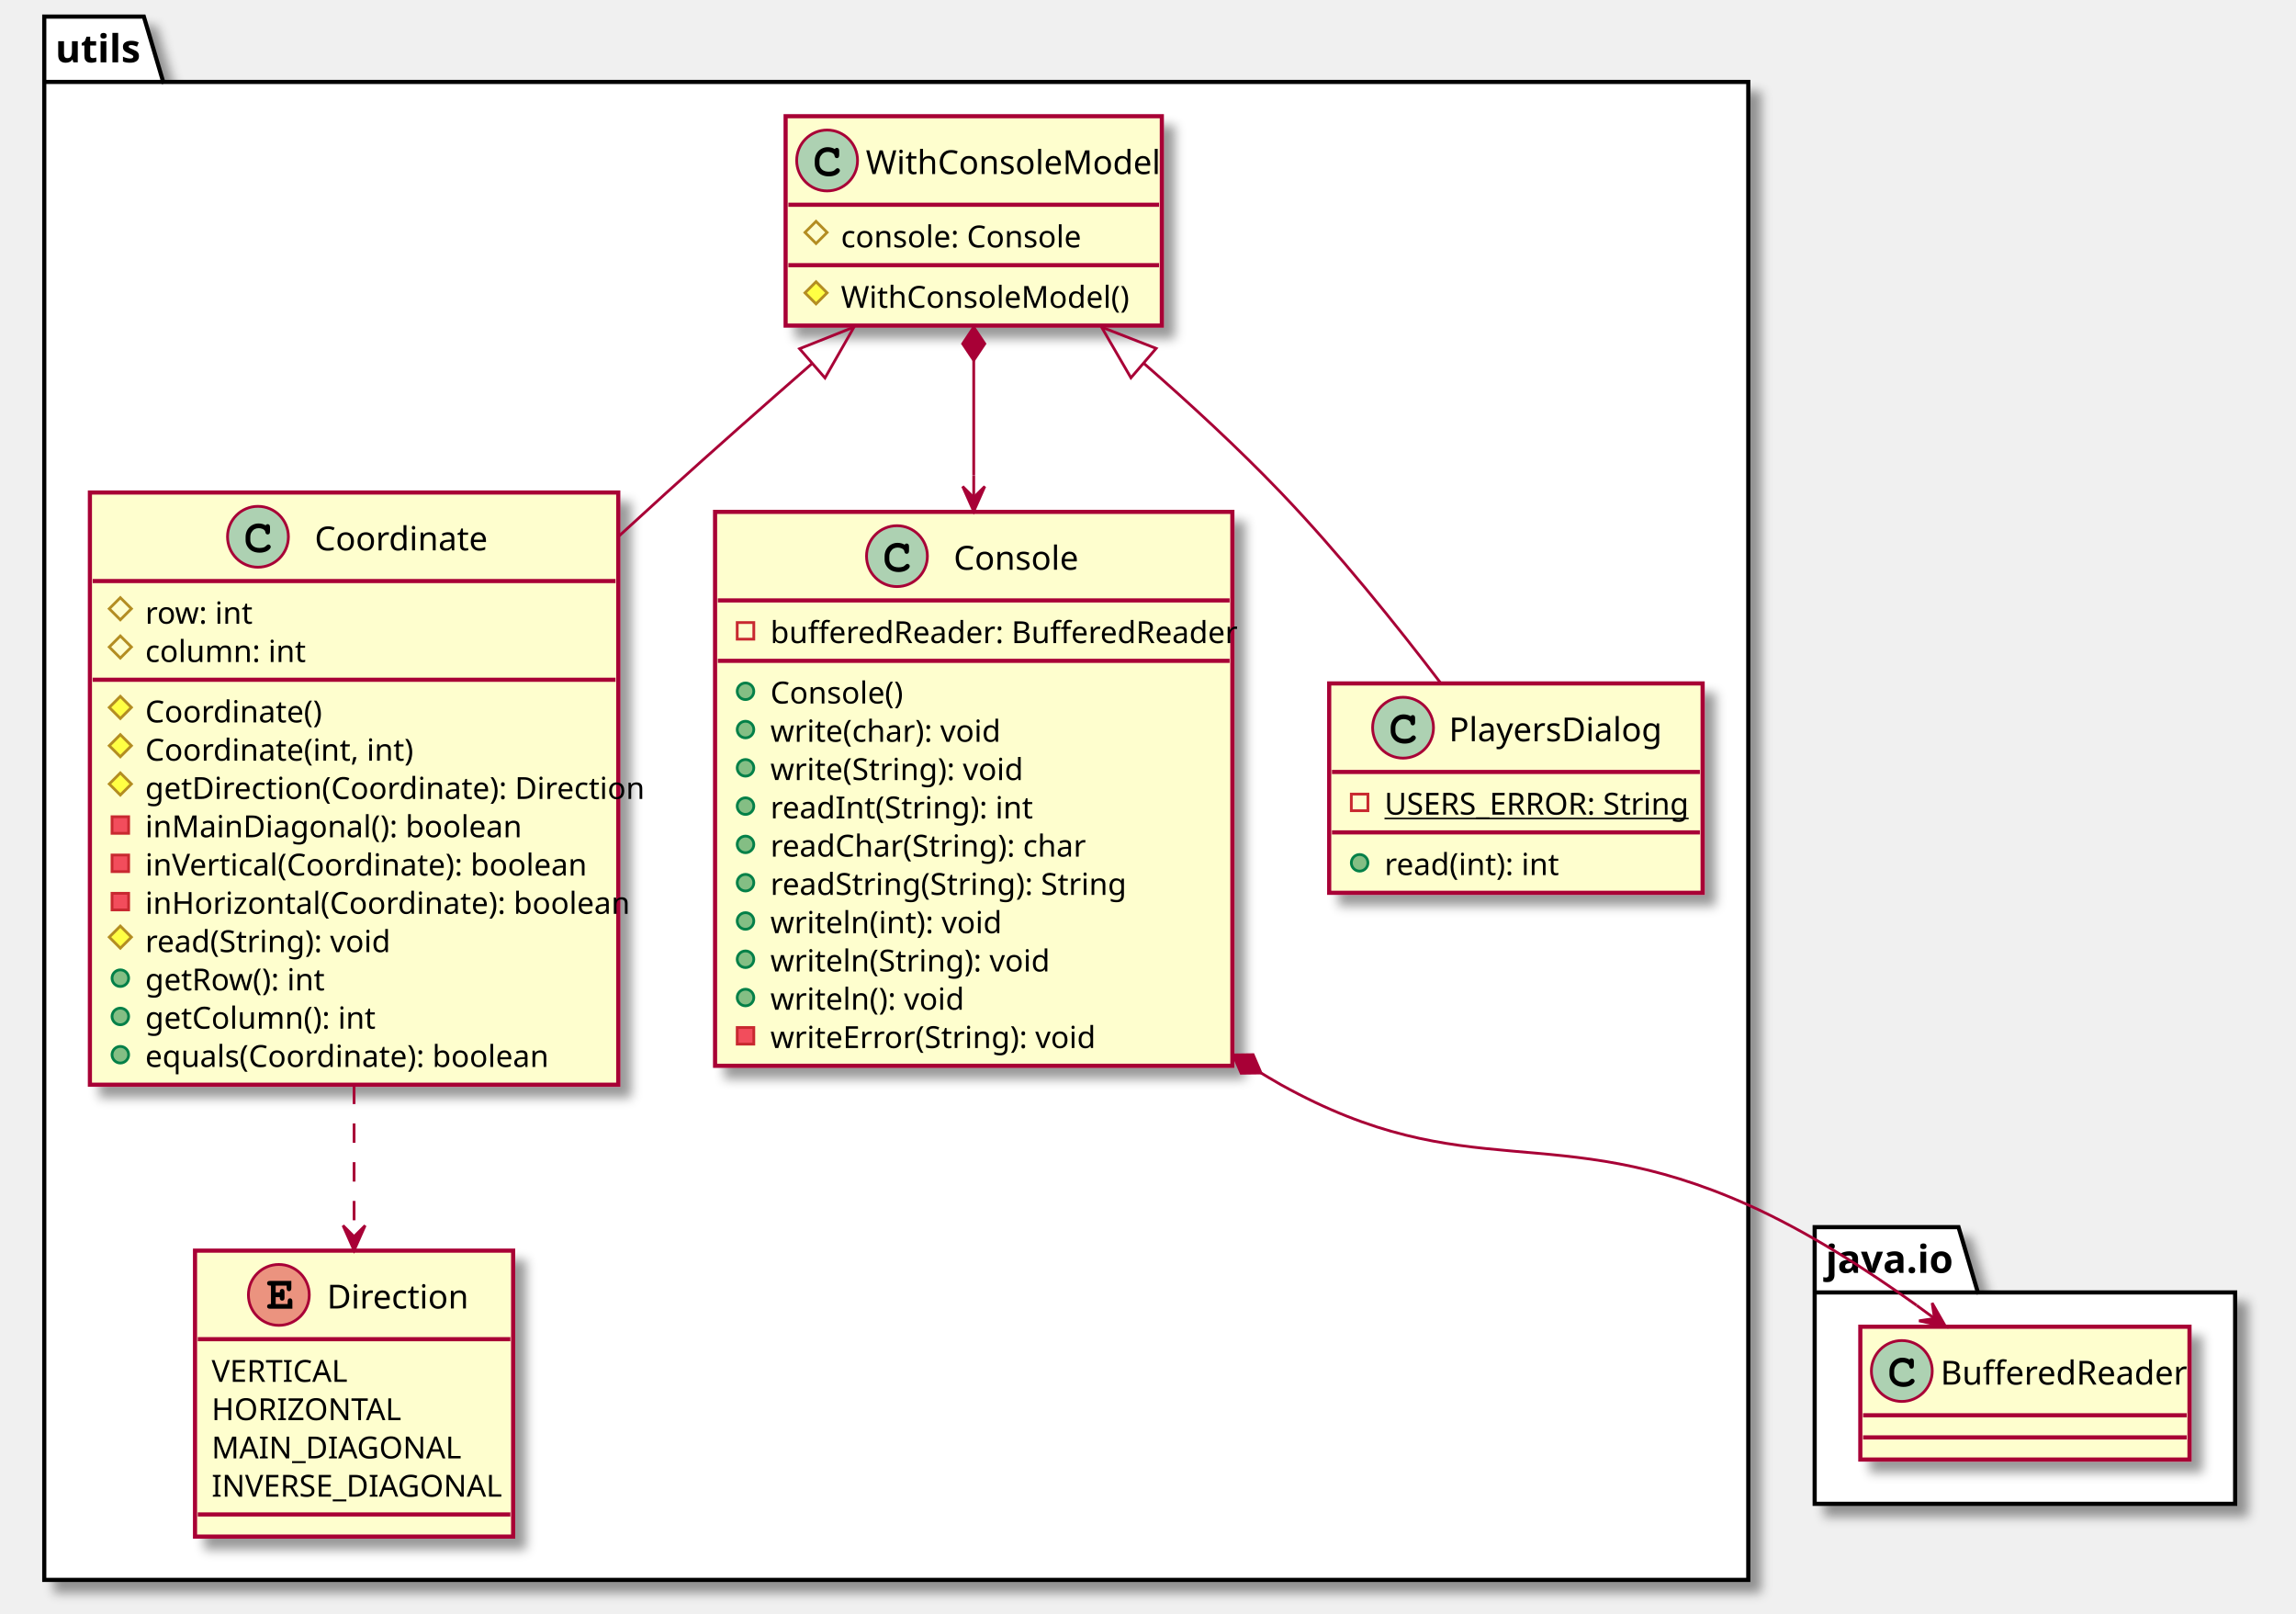
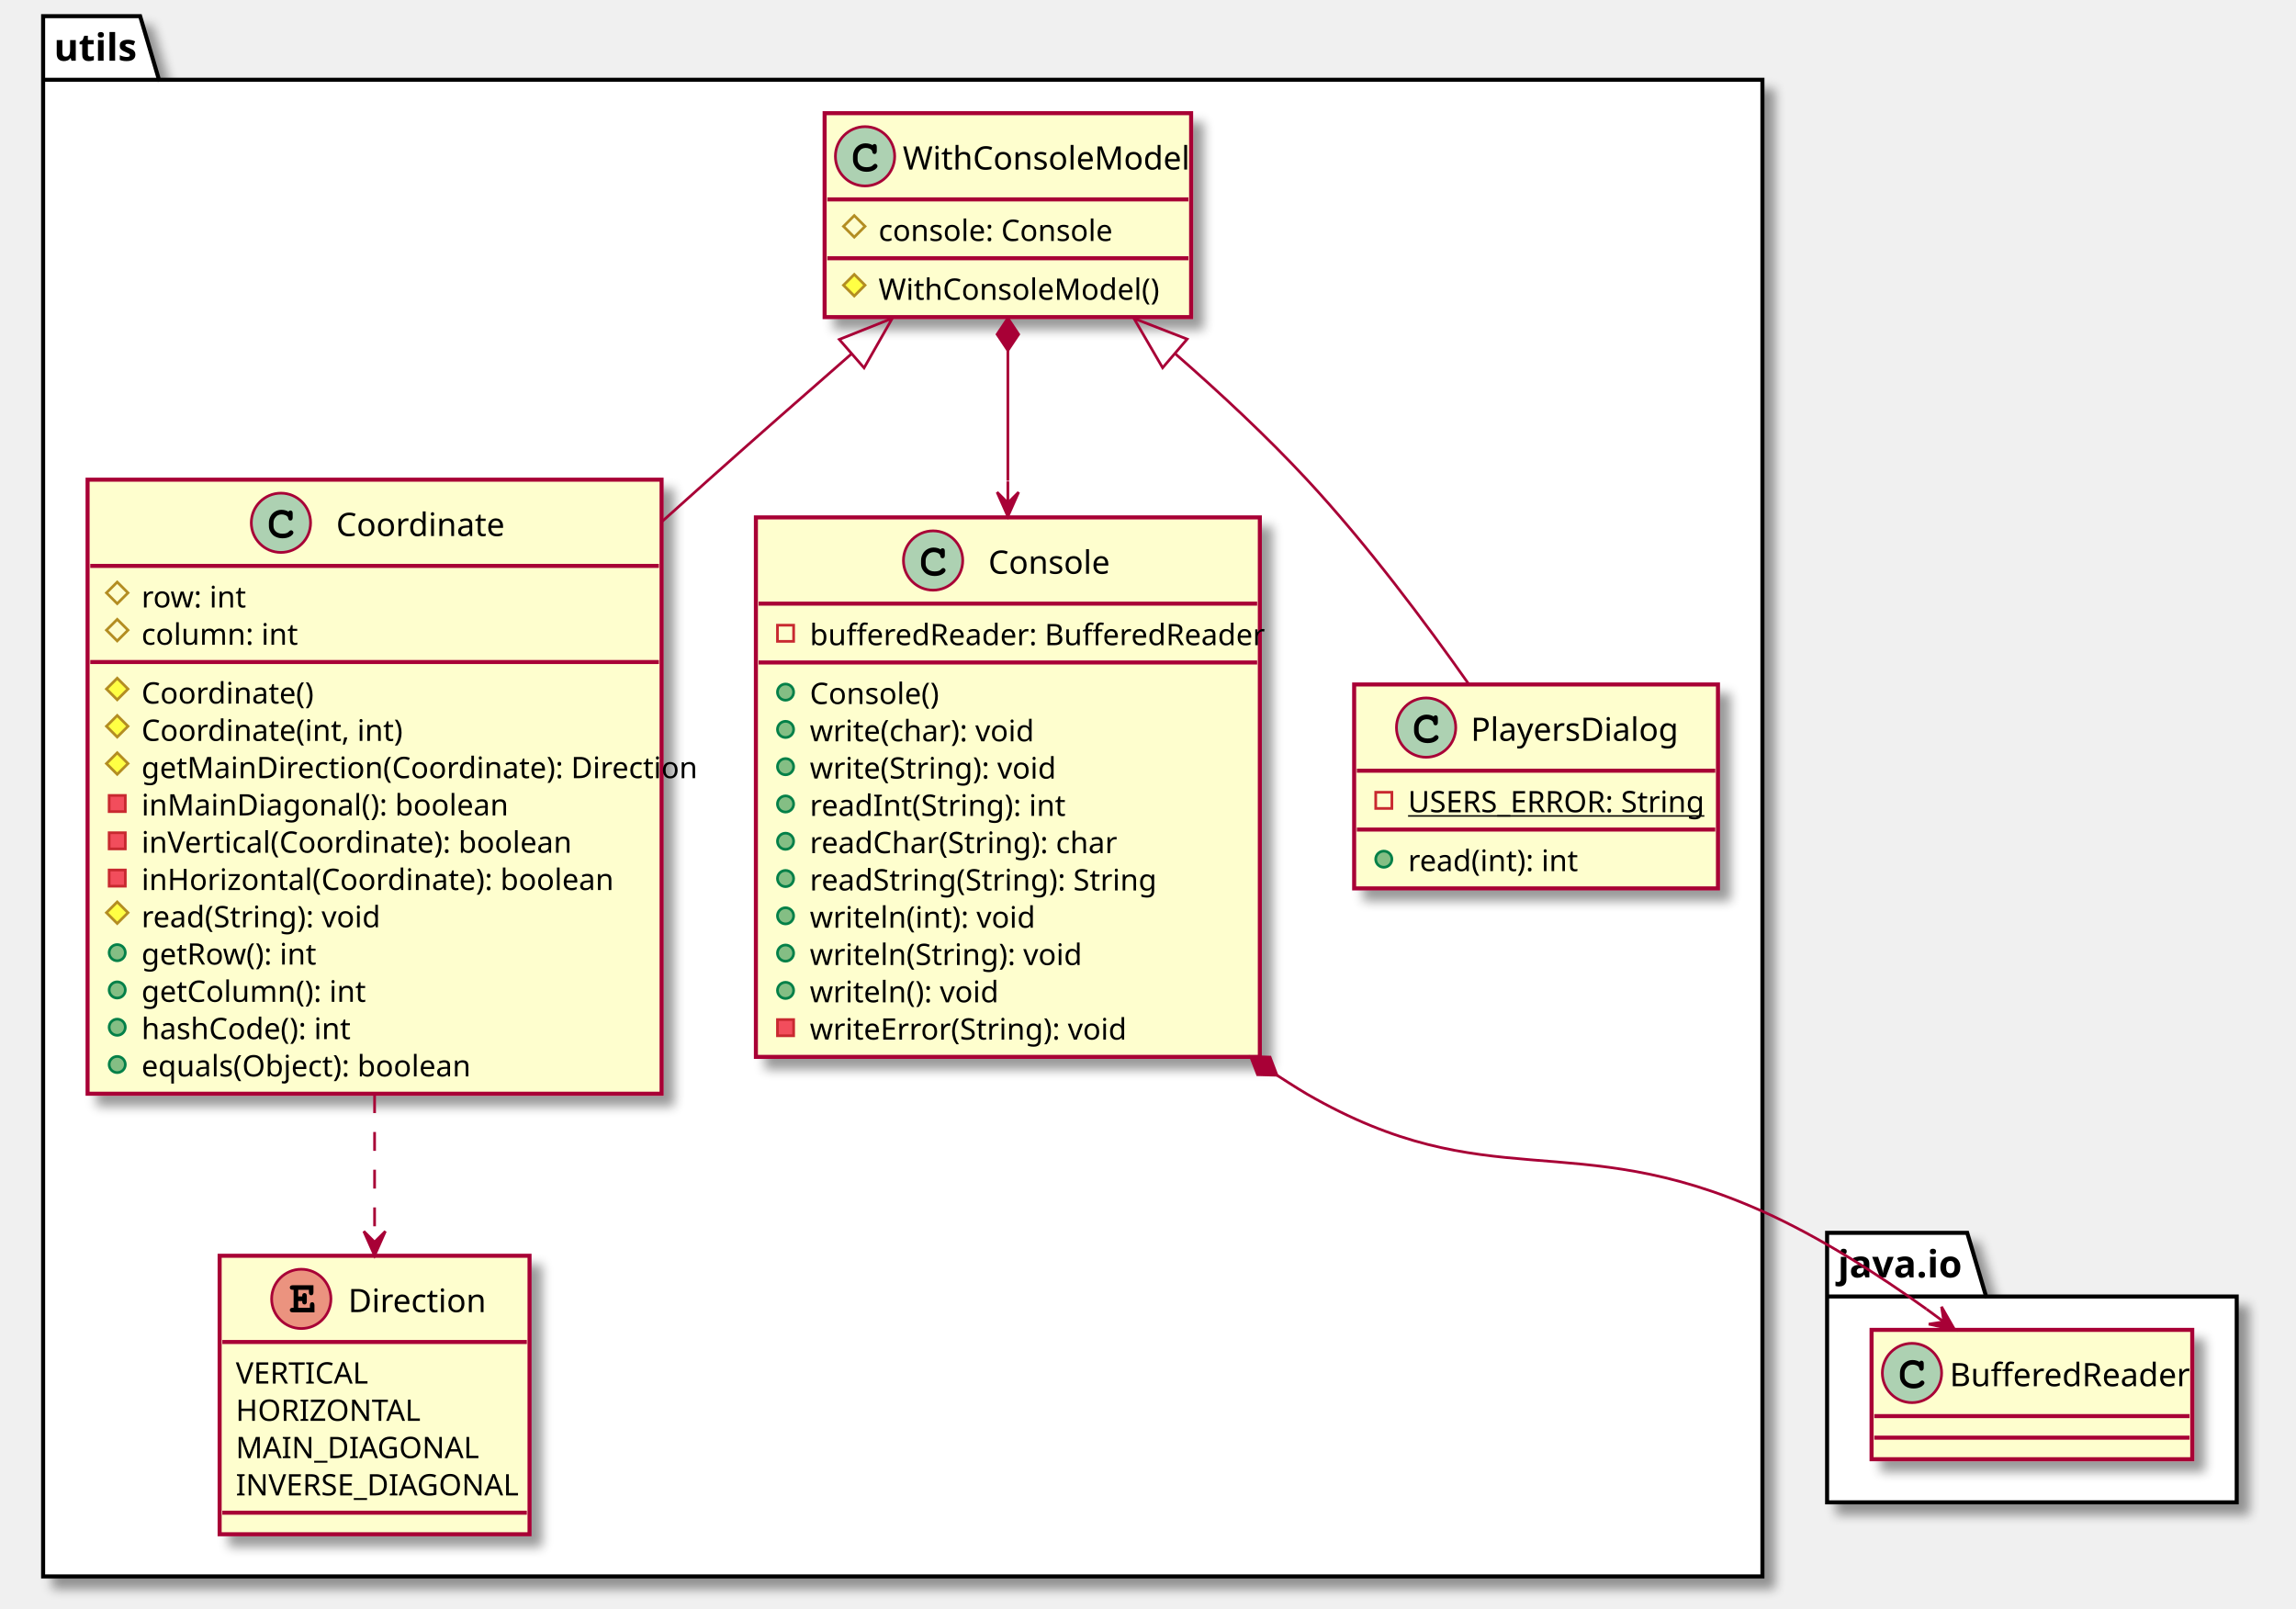
- <svg xmlns="http://www.w3.org/2000/svg" contentScriptType="application/ecmascript" contentStyleType="text/css" height="583px" preserveAspectRatio="none" style="width:830px;height:583px;" version="1.1" viewBox="0 0 830 583" width="830px" zoomAndPan="magnify">
+ <svg xmlns="http://www.w3.org/2000/svg" contentScriptType="application/ecmascript" contentStyleType="text/css" height="597px" preserveAspectRatio="none" style="width:852px;height:597px;" version="1.1" viewBox="0 0 852 597" width="852px" zoomAndPan="magnify">
  <defs>
-     <filter height="300%" id="fdg1p49hh46ib" width="300%" x="-1" y="-1">
+     <filter height="300%" id="fmz8deqyo4ap0" width="300%" x="-1" y="-1">
      <feGaussianBlur result="blurOut" stdDeviation="2.0" />
      <feColorMatrix in="blurOut" result="blurOut2" type="matrix" values="0 0 0 0 0 0 0 0 0 0 0 0 0 0 0 0 0 0 .4 0" />
      <feOffset dx="4.0" dy="4.0" in="blurOut2" result="blurOut3" />
      <feBlend in="SourceGraphic" in2="blurOut3" mode="normal" />
    </filter>
  </defs>
  <g>
-     <polygon fill="#FFFFFF" filter="url(#fdg1p49hh46ib)" points="16,6,52,6,59,29.609,632,29.609,632,571,16,571,16,6" style="stroke: #000000; stroke-width: 1.5;" />
+     <polygon fill="#FFFFFF" filter="url(#fmz8deqyo4ap0)" points="16,6,52,6,59,29.609,654,29.609,654,585,16,585,16,6" style="stroke: #000000; stroke-width: 1.5;" />
    <line style="stroke: #000000; stroke-width: 1.5;" x1="16" x2="59" y1="29.609" y2="29.609" />
    <text fill="#000000" font-family="sans-serif" font-size="14" font-weight="bold" lengthAdjust="spacingAndGlyphs" textLength="30" x="20" y="22.533">utils</text>
-     <polygon fill="#FFFFFF" filter="url(#fdg1p49hh46ib)" points="656,443.5,708,443.5,715,467.109,808,467.109,808,543.5,656,543.5,656,443.5" style="stroke: #000000; stroke-width: 1.5;" />
-     <line style="stroke: #000000; stroke-width: 1.5;" x1="656" x2="715" y1="467.109" y2="467.109" />
-     <text fill="#000000" font-family="sans-serif" font-size="14" font-weight="bold" lengthAdjust="spacingAndGlyphs" textLength="46" x="660" y="460.033">java.io</text>
-     <rect fill="#FEFECE" filter="url(#fdg1p49hh46ib)" height="200.195" id="utils.Console" style="stroke: #A80036; stroke-width: 1.5;" width="187" x="258.5" y="185" />
-     <ellipse cx="324.25" cy="201" fill="#ADD1B2" rx="11" ry="11" style="stroke: #A80036; stroke-width: 1.0;" />
-     <path d="M327.016,196.875 Q327.172,196.656 327.359,196.547 Q327.547,196.438 327.766,196.438 Q328.141,196.438 328.375,196.703 Q328.609,196.953 328.609,197.562 L328.609,199.016 Q328.609,199.625 328.375,199.891 Q328.141,200.156 327.766,200.156 Q327.422,200.156 327.219,199.953 Q327.016,199.766 326.906,199.25 Q326.859,198.891 326.672,198.703 Q326.344,198.328 325.734,198.109 Q325.125,197.891 324.5,197.891 Q323.734,197.891 323.094,198.219 Q322.469,198.547 321.969,199.297 Q321.484,200.047 321.484,201.078 L321.484,202.172 Q321.484,203.406 322.375,204.234 Q323.266,205.047 324.859,205.047 Q325.797,205.047 326.453,204.797 Q326.844,204.641 327.266,204.203 Q327.531,203.938 327.672,203.859 Q327.828,203.781 328.031,203.781 Q328.359,203.781 328.609,204.047 Q328.875,204.297 328.875,204.641 Q328.875,204.984 328.531,205.391 Q328.031,205.969 327.234,206.297 Q326.156,206.75 324.859,206.75 Q323.344,206.75 322.141,206.125 Q321.156,205.625 320.469,204.562 Q319.781,203.484 319.781,202.203 L319.781,201.047 Q319.781,199.719 320.391,198.578 Q321.016,197.422 322.109,196.812 Q323.203,196.188 324.438,196.188 Q325.172,196.188 325.812,196.359 Q326.469,196.516 327.016,196.875 Z " />
-     <text fill="#000000" font-family="sans-serif" font-size="12" lengthAdjust="spacingAndGlyphs" textLength="47" x="344.75" y="205.91">Console</text>
-     <line style="stroke: #A80036; stroke-width: 1.5;" x1="259.5" x2="444.5" y1="217" y2="217" />
-     <rect fill="none" height="6" style="stroke: #C82930; stroke-width: 1.0;" width="6" x="266.5" y="225" />
-     <text fill="#000000" font-family="sans-serif" font-size="11" lengthAdjust="spacingAndGlyphs" textLength="161" x="278.5" y="232.419">bufferedReader: BufferedReader</text>
-     <line style="stroke: #A80036; stroke-width: 1.5;" x1="259.5" x2="444.5" y1="238.836" y2="238.836" />
-     <ellipse cx="269.5" cy="249.836" fill="#84BE84" rx="3" ry="3" style="stroke: #038048; stroke-width: 1.0;" />
-     <text fill="#000000" font-family="sans-serif" font-size="11" lengthAdjust="spacingAndGlyphs" textLength="47" x="278.5" y="254.255">Console()</text>
-     <ellipse cx="269.5" cy="263.672" fill="#84BE84" rx="3" ry="3" style="stroke: #038048; stroke-width: 1.0;" />
-     <text fill="#000000" font-family="sans-serif" font-size="11" lengthAdjust="spacingAndGlyphs" textLength="81" x="278.5" y="268.091">write(char): void</text>
-     <ellipse cx="269.5" cy="277.508" fill="#84BE84" rx="3" ry="3" style="stroke: #038048; stroke-width: 1.0;" />
-     <text fill="#000000" font-family="sans-serif" font-size="11" lengthAdjust="spacingAndGlyphs" textLength="87" x="278.5" y="281.927">write(String): void</text>
-     <ellipse cx="269.5" cy="291.344" fill="#84BE84" rx="3" ry="3" style="stroke: #038048; stroke-width: 1.0;" />
-     <text fill="#000000" font-family="sans-serif" font-size="11" lengthAdjust="spacingAndGlyphs" textLength="86" x="278.5" y="295.763">readInt(String): int</text>
-     <ellipse cx="269.5" cy="305.18" fill="#84BE84" rx="3" ry="3" style="stroke: #038048; stroke-width: 1.0;" />
-     <text fill="#000000" font-family="sans-serif" font-size="11" lengthAdjust="spacingAndGlyphs" textLength="109" x="278.5" y="309.599">readChar(String): char</text>
-     <ellipse cx="269.5" cy="319.016" fill="#84BE84" rx="3" ry="3" style="stroke: #038048; stroke-width: 1.0;" />
-     <text fill="#000000" font-family="sans-serif" font-size="11" lengthAdjust="spacingAndGlyphs" textLength="120" x="278.5" y="323.435">readString(String): String</text>
-     <ellipse cx="269.5" cy="332.852" fill="#84BE84" rx="3" ry="3" style="stroke: #038048; stroke-width: 1.0;" />
-     <text fill="#000000" font-family="sans-serif" font-size="11" lengthAdjust="spacingAndGlyphs" textLength="78" x="278.5" y="337.271">writeln(int): void</text>
-     <ellipse cx="269.5" cy="346.688" fill="#84BE84" rx="3" ry="3" style="stroke: #038048; stroke-width: 1.0;" />
-     <text fill="#000000" font-family="sans-serif" font-size="11" lengthAdjust="spacingAndGlyphs" textLength="95" x="278.5" y="351.106">writeln(String): void</text>
-     <ellipse cx="269.5" cy="360.523" fill="#84BE84" rx="3" ry="3" style="stroke: #038048; stroke-width: 1.0;" />
-     <text fill="#000000" font-family="sans-serif" font-size="11" lengthAdjust="spacingAndGlyphs" textLength="67" x="278.5" y="364.942">writeln(): void</text>
-     <rect fill="#F24D5C" height="6" style="stroke: #C82930; stroke-width: 1.0;" width="6" x="266.5" y="371.359" />
-     <text fill="#000000" font-family="sans-serif" font-size="11" lengthAdjust="spacingAndGlyphs" textLength="111" x="278.5" y="378.778">writeError(String): void</text>
-     <rect fill="#FEFECE" filter="url(#fdg1p49hh46ib)" height="214.031" id="utils.Coordinate" style="stroke: #A80036; stroke-width: 1.5;" width="191" x="32.5" y="178" />
-     <ellipse cx="93.25" cy="194" fill="#ADD1B2" rx="11" ry="11" style="stroke: #A80036; stroke-width: 1.0;" />
-     <path d="M96.016,189.875 Q96.172,189.656 96.359,189.547 Q96.547,189.438 96.766,189.438 Q97.141,189.438 97.375,189.703 Q97.609,189.953 97.609,190.562 L97.609,192.016 Q97.609,192.625 97.375,192.891 Q97.141,193.156 96.766,193.156 Q96.422,193.156 96.219,192.953 Q96.016,192.766 95.906,192.25 Q95.859,191.891 95.672,191.703 Q95.344,191.328 94.734,191.109 Q94.125,190.891 93.5,190.891 Q92.734,190.891 92.094,191.219 Q91.469,191.547 90.969,192.297 Q90.484,193.047 90.484,194.078 L90.484,195.172 Q90.484,196.406 91.375,197.234 Q92.266,198.047 93.859,198.047 Q94.797,198.047 95.453,197.797 Q95.844,197.641 96.266,197.203 Q96.531,196.938 96.672,196.859 Q96.828,196.781 97.031,196.781 Q97.359,196.781 97.609,197.047 Q97.875,197.297 97.875,197.641 Q97.875,197.984 97.531,198.391 Q97.031,198.969 96.234,199.297 Q95.156,199.75 93.859,199.75 Q92.344,199.75 91.141,199.125 Q90.156,198.625 89.469,197.562 Q88.781,196.484 88.781,195.203 L88.781,194.047 Q88.781,192.719 89.391,191.578 Q90.016,190.422 91.109,189.812 Q92.203,189.188 93.438,189.188 Q94.172,189.188 94.812,189.359 Q95.469,189.516 96.016,189.875 Z " />
-     <text fill="#000000" font-family="sans-serif" font-size="12" lengthAdjust="spacingAndGlyphs" textLength="61" x="113.75" y="198.91">Coordinate</text>
-     <line style="stroke: #A80036; stroke-width: 1.5;" x1="33.5" x2="222.5" y1="210" y2="210" />
+     <polygon fill="#FFFFFF" filter="url(#fmz8deqyo4ap0)" points="678,457.5,730,457.5,737,481.109,830,481.109,830,557.5,678,557.5,678,457.5" style="stroke: #000000; stroke-width: 1.5;" />
+     <line style="stroke: #000000; stroke-width: 1.5;" x1="678" x2="737" y1="481.109" y2="481.109" />
+     <text fill="#000000" font-family="sans-serif" font-size="14" font-weight="bold" lengthAdjust="spacingAndGlyphs" textLength="46" x="682" y="474.033">java.io</text>
+     <rect fill="#FEFECE" filter="url(#fmz8deqyo4ap0)" height="200.195" id="utils.Console" style="stroke: #A80036; stroke-width: 1.5;" width="187" x="280.5" y="192" />
+     <ellipse cx="346.25" cy="208" fill="#ADD1B2" rx="11" ry="11" style="stroke: #A80036; stroke-width: 1.0;" />
+     <path d="M349.016,203.875 Q349.172,203.656 349.359,203.547 Q349.547,203.438 349.766,203.438 Q350.141,203.438 350.375,203.703 Q350.609,203.953 350.609,204.562 L350.609,206.016 Q350.609,206.625 350.375,206.891 Q350.141,207.156 349.766,207.156 Q349.422,207.156 349.219,206.953 Q349.016,206.766 348.906,206.25 Q348.859,205.891 348.672,205.703 Q348.344,205.328 347.734,205.109 Q347.125,204.891 346.5,204.891 Q345.734,204.891 345.094,205.219 Q344.469,205.547 343.969,206.297 Q343.484,207.047 343.484,208.078 L343.484,209.172 Q343.484,210.406 344.375,211.234 Q345.266,212.047 346.859,212.047 Q347.797,212.047 348.453,211.797 Q348.844,211.641 349.266,211.203 Q349.531,210.938 349.672,210.859 Q349.828,210.781 350.031,210.781 Q350.359,210.781 350.609,211.047 Q350.875,211.297 350.875,211.641 Q350.875,211.984 350.531,212.391 Q350.031,212.969 349.234,213.297 Q348.156,213.75 346.859,213.75 Q345.344,213.75 344.141,213.125 Q343.156,212.625 342.469,211.562 Q341.781,210.484 341.781,209.203 L341.781,208.047 Q341.781,206.719 342.391,205.578 Q343.016,204.422 344.109,203.812 Q345.203,203.188 346.438,203.188 Q347.172,203.188 347.812,203.359 Q348.469,203.516 349.016,203.875 Z " />
+     <text fill="#000000" font-family="sans-serif" font-size="12" lengthAdjust="spacingAndGlyphs" textLength="47" x="366.75" y="212.91">Console</text>
+     <line style="stroke: #A80036; stroke-width: 1.5;" x1="281.5" x2="466.5" y1="224" y2="224" />
+     <rect fill="none" height="6" style="stroke: #C82930; stroke-width: 1.0;" width="6" x="288.5" y="232" />
+     <text fill="#000000" font-family="sans-serif" font-size="11" lengthAdjust="spacingAndGlyphs" textLength="161" x="300.5" y="239.419">bufferedReader: BufferedReader</text>
+     <line style="stroke: #A80036; stroke-width: 1.5;" x1="281.5" x2="466.5" y1="245.836" y2="245.836" />
+     <ellipse cx="291.5" cy="256.836" fill="#84BE84" rx="3" ry="3" style="stroke: #038048; stroke-width: 1.0;" />
+     <text fill="#000000" font-family="sans-serif" font-size="11" lengthAdjust="spacingAndGlyphs" textLength="47" x="300.5" y="261.255">Console()</text>
+     <ellipse cx="291.5" cy="270.672" fill="#84BE84" rx="3" ry="3" style="stroke: #038048; stroke-width: 1.0;" />
+     <text fill="#000000" font-family="sans-serif" font-size="11" lengthAdjust="spacingAndGlyphs" textLength="81" x="300.5" y="275.091">write(char): void</text>
+     <ellipse cx="291.5" cy="284.508" fill="#84BE84" rx="3" ry="3" style="stroke: #038048; stroke-width: 1.0;" />
+     <text fill="#000000" font-family="sans-serif" font-size="11" lengthAdjust="spacingAndGlyphs" textLength="87" x="300.5" y="288.927">write(String): void</text>
+     <ellipse cx="291.5" cy="298.344" fill="#84BE84" rx="3" ry="3" style="stroke: #038048; stroke-width: 1.0;" />
+     <text fill="#000000" font-family="sans-serif" font-size="11" lengthAdjust="spacingAndGlyphs" textLength="86" x="300.5" y="302.763">readInt(String): int</text>
+     <ellipse cx="291.5" cy="312.18" fill="#84BE84" rx="3" ry="3" style="stroke: #038048; stroke-width: 1.0;" />
+     <text fill="#000000" font-family="sans-serif" font-size="11" lengthAdjust="spacingAndGlyphs" textLength="109" x="300.5" y="316.599">readChar(String): char</text>
+     <ellipse cx="291.5" cy="326.016" fill="#84BE84" rx="3" ry="3" style="stroke: #038048; stroke-width: 1.0;" />
+     <text fill="#000000" font-family="sans-serif" font-size="11" lengthAdjust="spacingAndGlyphs" textLength="120" x="300.5" y="330.435">readString(String): String</text>
+     <ellipse cx="291.5" cy="339.852" fill="#84BE84" rx="3" ry="3" style="stroke: #038048; stroke-width: 1.0;" />
+     <text fill="#000000" font-family="sans-serif" font-size="11" lengthAdjust="spacingAndGlyphs" textLength="78" x="300.5" y="344.271">writeln(int): void</text>
+     <ellipse cx="291.5" cy="353.688" fill="#84BE84" rx="3" ry="3" style="stroke: #038048; stroke-width: 1.0;" />
+     <text fill="#000000" font-family="sans-serif" font-size="11" lengthAdjust="spacingAndGlyphs" textLength="95" x="300.5" y="358.106">writeln(String): void</text>
+     <ellipse cx="291.5" cy="367.523" fill="#84BE84" rx="3" ry="3" style="stroke: #038048; stroke-width: 1.0;" />
+     <text fill="#000000" font-family="sans-serif" font-size="11" lengthAdjust="spacingAndGlyphs" textLength="67" x="300.5" y="371.942">writeln(): void</text>
+     <rect fill="#F24D5C" height="6" style="stroke: #C82930; stroke-width: 1.0;" width="6" x="288.5" y="378.359" />
+     <text fill="#000000" font-family="sans-serif" font-size="11" lengthAdjust="spacingAndGlyphs" textLength="111" x="300.5" y="385.778">writeError(String): void</text>
+     <rect fill="#FEFECE" filter="url(#fmz8deqyo4ap0)" height="227.867" id="utils.Coordinate" style="stroke: #A80036; stroke-width: 1.5;" width="213" x="32.5" y="178" />
+     <ellipse cx="104.25" cy="194" fill="#ADD1B2" rx="11" ry="11" style="stroke: #A80036; stroke-width: 1.0;" />
+     <path d="M107.016,189.875 Q107.172,189.656 107.359,189.547 Q107.547,189.438 107.766,189.438 Q108.141,189.438 108.375,189.703 Q108.609,189.953 108.609,190.562 L108.609,192.016 Q108.609,192.625 108.375,192.891 Q108.141,193.156 107.766,193.156 Q107.422,193.156 107.219,192.953 Q107.016,192.766 106.906,192.25 Q106.859,191.891 106.672,191.703 Q106.344,191.328 105.734,191.109 Q105.125,190.891 104.5,190.891 Q103.734,190.891 103.094,191.219 Q102.469,191.547 101.969,192.297 Q101.484,193.047 101.484,194.078 L101.484,195.172 Q101.484,196.406 102.375,197.234 Q103.266,198.047 104.859,198.047 Q105.797,198.047 106.453,197.797 Q106.844,197.641 107.266,197.203 Q107.531,196.938 107.672,196.859 Q107.828,196.781 108.031,196.781 Q108.359,196.781 108.609,197.047 Q108.875,197.297 108.875,197.641 Q108.875,197.984 108.531,198.391 Q108.031,198.969 107.234,199.297 Q106.156,199.75 104.859,199.75 Q103.344,199.75 102.141,199.125 Q101.156,198.625 100.469,197.562 Q99.781,196.484 99.781,195.203 L99.781,194.047 Q99.781,192.719 100.391,191.578 Q101.016,190.422 102.109,189.812 Q103.203,189.188 104.438,189.188 Q105.172,189.188 105.812,189.359 Q106.469,189.516 107.016,189.875 Z " />
+     <text fill="#000000" font-family="sans-serif" font-size="12" lengthAdjust="spacingAndGlyphs" textLength="61" x="124.75" y="198.91">Coordinate</text>
+     <line style="stroke: #A80036; stroke-width: 1.5;" x1="33.5" x2="244.5" y1="210" y2="210" />
    <polygon fill="none" points="43.5,216,47.5,220,43.5,224,39.5,220" style="stroke: #B38D22; stroke-width: 1.0;" />
    <text fill="#000000" font-family="sans-serif" font-size="11" lengthAdjust="spacingAndGlyphs" textLength="37" x="52.5" y="225.419">row: int</text>
    <polygon fill="none" points="43.5,229.836,47.5,233.836,43.5,237.836,39.5,233.836" style="stroke: #B38D22; stroke-width: 1.0;" />
    <text fill="#000000" font-family="sans-serif" font-size="11" lengthAdjust="spacingAndGlyphs" textLength="51" x="52.5" y="239.255">column: int</text>
-     <line style="stroke: #A80036; stroke-width: 1.5;" x1="33.5" x2="222.5" y1="245.672" y2="245.672" />
+     <line style="stroke: #A80036; stroke-width: 1.5;" x1="33.5" x2="244.5" y1="245.672" y2="245.672" />
    <polygon fill="#FFFF44" points="43.5,251.672,47.5,255.672,43.5,259.672,39.5,255.672" style="stroke: #B38D22; stroke-width: 1.0;" />
    <text fill="#000000" font-family="sans-serif" font-size="11" lengthAdjust="spacingAndGlyphs" textLength="60" x="52.5" y="261.091">Coordinate()</text>
    <polygon fill="#FFFF44" points="43.5,265.508,47.5,269.508,43.5,273.508,39.5,269.508" style="stroke: #B38D22; stroke-width: 1.0;" />
    <text fill="#000000" font-family="sans-serif" font-size="11" lengthAdjust="spacingAndGlyphs" textLength="88" x="52.5" y="274.927">Coordinate(int, int)</text>
    <polygon fill="#FFFF44" points="43.5,279.344,47.5,283.344,43.5,287.344,39.5,283.344" style="stroke: #B38D22; stroke-width: 1.0;" />
-     <text fill="#000000" font-family="sans-serif" font-size="11" lengthAdjust="spacingAndGlyphs" textLength="165" x="52.5" y="288.763">getDirection(Coordinate): Direction</text>
+     <text fill="#000000" font-family="sans-serif" font-size="11" lengthAdjust="spacingAndGlyphs" textLength="187" x="52.5" y="288.763">getMainDirection(Coordinate): Direction</text>
    <rect fill="#F24D5C" height="6" style="stroke: #C82930; stroke-width: 1.0;" width="6" x="40.5" y="295.18" />
    <text fill="#000000" font-family="sans-serif" font-size="11" lengthAdjust="spacingAndGlyphs" textLength="123" x="52.5" y="302.599">inMainDiagonal(): boolean</text>
    <rect fill="#F24D5C" height="6" style="stroke: #C82930; stroke-width: 1.0;" width="6" x="40.5" y="309.016" />
    <text fill="#000000" font-family="sans-serif" font-size="11" lengthAdjust="spacingAndGlyphs" textLength="149" x="52.5" y="316.435">inVertical(Coordinate): boolean</text>
    <rect fill="#F24D5C" height="6" style="stroke: #C82930; stroke-width: 1.0;" width="6" x="40.5" y="322.852" />
    <text fill="#000000" font-family="sans-serif" font-size="11" lengthAdjust="spacingAndGlyphs" textLength="160" x="52.5" y="330.271">inHorizontal(Coordinate): boolean</text>
    <polygon fill="#FFFF44" points="43.5,334.688,47.5,338.688,43.5,342.688,39.5,338.688" style="stroke: #B38D22; stroke-width: 1.0;" />
    <text fill="#000000" font-family="sans-serif" font-size="11" lengthAdjust="spacingAndGlyphs" textLength="84" x="52.5" y="344.106">read(String): void</text>
    <ellipse cx="43.5" cy="353.523" fill="#84BE84" rx="3" ry="3" style="stroke: #038048; stroke-width: 1.0;" />
    <text fill="#000000" font-family="sans-serif" font-size="11" lengthAdjust="spacingAndGlyphs" textLength="63" x="52.5" y="357.942">getRow(): int</text>
    <ellipse cx="43.5" cy="367.359" fill="#84BE84" rx="3" ry="3" style="stroke: #038048; stroke-width: 1.0;" />
    <text fill="#000000" font-family="sans-serif" font-size="11" lengthAdjust="spacingAndGlyphs" textLength="75" x="52.5" y="371.778">getColumn(): int</text>
    <ellipse cx="43.5" cy="381.195" fill="#84BE84" rx="3" ry="3" style="stroke: #038048; stroke-width: 1.0;" />
-     <text fill="#000000" font-family="sans-serif" font-size="11" lengthAdjust="spacingAndGlyphs" textLength="136" x="52.5" y="385.614">equals(Coordinate): boolean</text>
-     <rect fill="#FEFECE" filter="url(#fdg1p49hh46ib)" height="75.672" id="utils.WithConsoleModel" style="stroke: #A80036; stroke-width: 1.5;" width="136" x="284" y="42" />
-     <ellipse cx="299" cy="58" fill="#ADD1B2" rx="11" ry="11" style="stroke: #A80036; stroke-width: 1.0;" />
-     <path d="M301.766,53.875 Q301.922,53.656 302.109,53.547 Q302.297,53.438 302.516,53.438 Q302.891,53.438 303.125,53.703 Q303.359,53.953 303.359,54.562 L303.359,56.016 Q303.359,56.625 303.125,56.891 Q302.891,57.156 302.516,57.156 Q302.172,57.156 301.969,56.953 Q301.766,56.766 301.656,56.25 Q301.609,55.891 301.422,55.703 Q301.094,55.328 300.484,55.109 Q299.875,54.891 299.25,54.891 Q298.484,54.891 297.844,55.219 Q297.219,55.547 296.719,56.297 Q296.234,57.047 296.234,58.078 L296.234,59.172 Q296.234,60.406 297.125,61.234 Q298.016,62.047 299.609,62.047 Q300.547,62.047 301.203,61.797 Q301.594,61.641 302.016,61.203 Q302.281,60.938 302.422,60.859 Q302.578,60.781 302.781,60.781 Q303.109,60.781 303.359,61.047 Q303.625,61.297 303.625,61.641 Q303.625,61.984 303.281,62.391 Q302.781,62.969 301.984,63.297 Q300.906,63.75 299.609,63.75 Q298.094,63.75 296.891,63.125 Q295.906,62.625 295.219,61.562 Q294.531,60.484 294.531,59.203 L294.531,58.047 Q294.531,56.719 295.141,55.578 Q295.766,54.422 296.859,53.812 Q297.953,53.188 299.188,53.188 Q299.922,53.188 300.562,53.359 Q301.219,53.516 301.766,53.875 Z " />
-     <text fill="#000000" font-family="sans-serif" font-size="12" lengthAdjust="spacingAndGlyphs" textLength="104" x="313" y="62.91">WithConsoleModel</text>
-     <line style="stroke: #A80036; stroke-width: 1.5;" x1="285" x2="419" y1="74" y2="74" />
-     <polygon fill="none" points="295,80,299,84,295,88,291,84" style="stroke: #B38D22; stroke-width: 1.0;" />
-     <text fill="#000000" font-family="sans-serif" font-size="11" lengthAdjust="spacingAndGlyphs" textLength="83" x="304" y="89.419">console: Console</text>
-     <line style="stroke: #A80036; stroke-width: 1.5;" x1="285" x2="419" y1="95.836" y2="95.836" />
-     <polygon fill="#FFFF44" points="295,101.836,299,105.836,295,109.836,291,105.836" style="stroke: #B38D22; stroke-width: 1.0;" />
-     <text fill="#000000" font-family="sans-serif" font-size="11" lengthAdjust="spacingAndGlyphs" textLength="96" x="304" y="111.255">WithConsoleModel()</text>
-     <rect fill="#FEFECE" filter="url(#fdg1p49hh46ib)" height="103.344" id="utils.Direction" style="stroke: #A80036; stroke-width: 1.5;" width="115" x="70.5" y="452" />
-     <ellipse cx="100.8" cy="468" fill="#EB937F" rx="11" ry="11" style="stroke: #A80036; stroke-width: 1.0;" />
-     <path d="M99.659,468.797 L99.659,471.297 L103.987,471.297 L103.987,470.375 Q103.987,469.766 104.222,469.5 Q104.472,469.234 104.847,469.234 Q105.222,469.234 105.456,469.5 Q105.691,469.766 105.691,470.375 L105.691,473 L97.691,473 Q97.066,473 96.8,472.766 Q96.55,472.531 96.55,472.141 Q96.55,471.766 96.816,471.531 Q97.081,471.297 97.691,471.297 L97.956,471.297 L97.956,464.641 L97.691,464.641 Q97.066,464.641 96.8,464.406 Q96.55,464.172 96.55,463.781 Q96.55,463.406 96.8,463.172 Q97.066,462.938 97.691,462.938 L105.316,462.938 L105.316,465.531 Q105.316,466.141 105.081,466.406 Q104.862,466.656 104.472,466.656 Q104.097,466.656 103.862,466.406 Q103.628,466.141 103.628,465.531 L103.628,464.641 L99.659,464.641 L99.659,467.094 L101.144,467.094 Q101.144,466.438 101.269,466.25 Q101.534,465.844 102.003,465.844 Q102.378,465.844 102.612,466.109 Q102.847,466.359 102.847,466.969 L102.847,468.938 Q102.847,469.484 102.722,469.672 Q102.456,470.062 102.003,470.062 Q101.534,470.062 101.269,469.656 Q101.144,469.469 101.144,468.797 L99.659,468.797 Z " />
-     <text fill="#000000" font-family="sans-serif" font-size="12" lengthAdjust="spacingAndGlyphs" textLength="49" x="118.2" y="472.91">Direction</text>
-     <line style="stroke: #A80036; stroke-width: 1.5;" x1="71.5" x2="184.5" y1="484" y2="484" />
-     <text fill="#000000" font-family="sans-serif" font-size="11" lengthAdjust="spacingAndGlyphs" textLength="50" x="76.5" y="499.419">VERTICAL</text>
-     <text fill="#000000" font-family="sans-serif" font-size="11" lengthAdjust="spacingAndGlyphs" textLength="66" x="76.5" y="513.255">HORIZONTAL</text>
-     <text fill="#000000" font-family="sans-serif" font-size="11" lengthAdjust="spacingAndGlyphs" textLength="85" x="76.5" y="527.091">MAIN_DIAGONAL</text>
-     <text fill="#000000" font-family="sans-serif" font-size="11" lengthAdjust="spacingAndGlyphs" textLength="103" x="76.5" y="540.927">INVERSE_DIAGONAL</text>
-     <line style="stroke: #A80036; stroke-width: 1.5;" x1="71.5" x2="184.5" y1="547.344" y2="547.344" />
-     <rect fill="#FEFECE" filter="url(#fdg1p49hh46ib)" height="75.672" id="utils.PlayersDialog" style="stroke: #A80036; stroke-width: 1.5;" width="135" x="480.5" y="247" />
-     <ellipse cx="507.2" cy="263" fill="#ADD1B2" rx="11" ry="11" style="stroke: #A80036; stroke-width: 1.0;" />
-     <path d="M509.966,258.875 Q510.122,258.656 510.309,258.547 Q510.497,258.438 510.716,258.438 Q511.091,258.438 511.325,258.703 Q511.559,258.953 511.559,259.562 L511.559,261.016 Q511.559,261.625 511.325,261.891 Q511.091,262.156 510.716,262.156 Q510.372,262.156 510.169,261.953 Q509.966,261.766 509.856,261.25 Q509.809,260.891 509.622,260.703 Q509.294,260.328 508.684,260.109 Q508.075,259.891 507.45,259.891 Q506.684,259.891 506.044,260.219 Q505.419,260.547 504.919,261.297 Q504.434,262.047 504.434,263.078 L504.434,264.172 Q504.434,265.406 505.325,266.234 Q506.216,267.047 507.809,267.047 Q508.747,267.047 509.403,266.797 Q509.794,266.641 510.216,266.203 Q510.481,265.938 510.622,265.859 Q510.778,265.781 510.981,265.781 Q511.309,265.781 511.559,266.047 Q511.825,266.297 511.825,266.641 Q511.825,266.984 511.481,267.391 Q510.981,267.969 510.184,268.297 Q509.106,268.75 507.809,268.75 Q506.294,268.75 505.091,268.125 Q504.106,267.625 503.419,266.562 Q502.731,265.484 502.731,264.203 L502.731,263.047 Q502.731,261.719 503.341,260.578 Q503.966,259.422 505.059,258.812 Q506.153,258.188 507.387,258.188 Q508.122,258.188 508.762,258.359 Q509.419,258.516 509.966,258.875 Z " />
-     <text fill="#000000" font-family="sans-serif" font-size="12" lengthAdjust="spacingAndGlyphs" textLength="77" x="523.8" y="267.91">PlayersDialog</text>
-     <line style="stroke: #A80036; stroke-width: 1.5;" x1="481.5" x2="614.5" y1="279" y2="279" />
-     <rect fill="none" height="6" style="stroke: #C82930; stroke-width: 1.0;" width="6" x="488.5" y="287" />
-     <text fill="#000000" font-family="sans-serif" font-size="11" lengthAdjust="spacingAndGlyphs" text-decoration="underline" textLength="109" x="500.5" y="294.419">USERS_ERROR: String</text>
-     <line style="stroke: #A80036; stroke-width: 1.5;" x1="481.5" x2="614.5" y1="300.836" y2="300.836" />
-     <ellipse cx="491.5" cy="311.836" fill="#84BE84" rx="3" ry="3" style="stroke: #038048; stroke-width: 1.0;" />
-     <text fill="#000000" font-family="sans-serif" font-size="11" lengthAdjust="spacingAndGlyphs" textLength="58" x="500.5" y="316.255">read(int): int</text>
-     <rect fill="#FEFECE" filter="url(#fdg1p49hh46ib)" height="48" id="java.io.BufferedReader" style="stroke: #A80036; stroke-width: 1.5;" width="119" x="672.5" y="479.5" />
-     <ellipse cx="687.5" cy="495.5" fill="#ADD1B2" rx="11" ry="11" style="stroke: #A80036; stroke-width: 1.0;" />
-     <path d="M690.266,491.375 Q690.422,491.156 690.609,491.047 Q690.797,490.938 691.016,490.938 Q691.391,490.938 691.625,491.203 Q691.859,491.453 691.859,492.062 L691.859,493.516 Q691.859,494.125 691.625,494.391 Q691.391,494.656 691.016,494.656 Q690.672,494.656 690.469,494.453 Q690.266,494.266 690.156,493.75 Q690.109,493.391 689.922,493.203 Q689.594,492.828 688.984,492.609 Q688.375,492.391 687.75,492.391 Q686.984,492.391 686.344,492.719 Q685.719,493.047 685.219,493.797 Q684.734,494.547 684.734,495.578 L684.734,496.672 Q684.734,497.906 685.625,498.734 Q686.516,499.547 688.109,499.547 Q689.047,499.547 689.703,499.297 Q690.094,499.141 690.516,498.703 Q690.781,498.438 690.922,498.359 Q691.078,498.281 691.281,498.281 Q691.609,498.281 691.859,498.547 Q692.125,498.797 692.125,499.141 Q692.125,499.484 691.781,499.891 Q691.281,500.469 690.484,500.797 Q689.406,501.25 688.109,501.25 Q686.594,501.25 685.391,500.625 Q684.406,500.125 683.719,499.062 Q683.031,497.984 683.031,496.703 L683.031,495.547 Q683.031,494.219 683.641,493.078 Q684.266,491.922 685.359,491.312 Q686.453,490.688 687.688,490.688 Q688.422,490.688 689.062,490.859 Q689.719,491.016 690.266,491.375 Z " />
-     <text fill="#000000" font-family="sans-serif" font-size="12" lengthAdjust="spacingAndGlyphs" textLength="87" x="701.5" y="500.41">BufferedReader</text>
-     <line style="stroke: #A80036; stroke-width: 1.5;" x1="673.5" x2="790.5" y1="511.5" y2="511.5" />
-     <line style="stroke: #A80036; stroke-width: 1.5;" x1="673.5" x2="790.5" y1="519.5" y2="519.5" />
-     <path d="M455.871,387.797 C455.871,387.797 460.907,390.837 463,392 C530.797,429.669 561.217,403.795 632,435.5 C653.322,445.05 675.092,459.037 692.853,471.764 " fill="none" id="utils.Console-java.io.BufferedReader" style="stroke: #A80036; stroke-width: 1.0;" />
-     <polygon fill="#A80036" points="703.353,479.474,698.466,470.923,699.323,476.515,693.731,477.371,703.353,479.474" style="stroke: #A80036; stroke-width: 1.0;" />
-     <line style="stroke: #A80036; stroke-width: 1.0;" x1="699.323" x2="692.875" y1="476.515" y2="471.781" />
-     <polygon fill="#A80036" points="445.807,381.262,448.661,387.884,455.871,387.797,453.018,381.175,445.807,381.262" style="stroke: #A80036; stroke-width: 1.0;" />
-     <path d="M293.587,131.365 C276.526,146.258 257.921,162.679 241,178 C235.317,183.145 229.499,188.459 223.647,193.839 " fill="none" id="utils.WithConsoleModel&lt;-utils.Coordinate" style="stroke: #A80036; stroke-width: 1.0;" />
-     <polygon fill="none" points="289.045,126.038,308.729,118.192,298.234,136.6,289.045,126.038" style="stroke: #A80036; stroke-width: 1.0;" />
-     <path d="M128,392.03 C128,410.963 128,429.987 128,446.784 " fill="none" id="utils.Coordinate-&gt;utils.Direction" style="stroke: #A80036; stroke-width: 1.0; stroke-dasharray: 7.0,7.0;" />
-     <polygon fill="#A80036" points="128,451.922,132,442.922,128,446.922,124,442.922,128,451.922" style="stroke: #A80036; stroke-width: 1.0;" />
-     <path d="M413.425,131.265 C430.06,145.78 447.689,162.027 463,178 C483.731,199.627 504.812,225.883 520.794,246.853 " fill="none" id="utils.WithConsoleModel&lt;-utils.PlayersDialog" style="stroke: #A80036; stroke-width: 1.0;" />
-     <polygon fill="none" points="408.831,136.548,398.206,118.214,417.945,125.92,408.831,136.548" style="stroke: #A80036; stroke-width: 1.0;" />
-     <path d="M352,130.233 C352,130.233 352,157.628 352,171.772 " fill="none" id="utils.WithConsoleModel-utils.Console" style="stroke: #A80036; stroke-width: 1.0;" />
-     <polygon fill="#A80036" points="352,184.809,356,175.809,352,179.809,348,175.809,352,184.809" style="stroke: #A80036; stroke-width: 1.0;" />
-     <line style="stroke: #A80036; stroke-width: 1.0;" x1="352" x2="352" y1="179.809" y2="171.809" />
-     <polygon fill="#A80036" points="352,118.233,348,124.233,352,130.233,356,124.233,352,118.233" style="stroke: #A80036; stroke-width: 1.0;" />
+     <text fill="#000000" font-family="sans-serif" font-size="11" lengthAdjust="spacingAndGlyphs" textLength="74" x="52.5" y="385.614">hashCode(): int</text>
+     <ellipse cx="43.5" cy="395.031" fill="#84BE84" rx="3" ry="3" style="stroke: #038048; stroke-width: 1.0;" />
+     <text fill="#000000" font-family="sans-serif" font-size="11" lengthAdjust="spacingAndGlyphs" textLength="115" x="52.5" y="399.45">equals(Object): boolean</text>
+     <rect fill="#FEFECE" filter="url(#fmz8deqyo4ap0)" height="75.672" id="utils.WithConsoleModel" style="stroke: #A80036; stroke-width: 1.5;" width="136" x="306" y="42" />
+     <ellipse cx="321" cy="58" fill="#ADD1B2" rx="11" ry="11" style="stroke: #A80036; stroke-width: 1.0;" />
+     <path d="M323.766,53.875 Q323.922,53.656 324.109,53.547 Q324.297,53.438 324.516,53.438 Q324.891,53.438 325.125,53.703 Q325.359,53.953 325.359,54.562 L325.359,56.016 Q325.359,56.625 325.125,56.891 Q324.891,57.156 324.516,57.156 Q324.172,57.156 323.969,56.953 Q323.766,56.766 323.656,56.25 Q323.609,55.891 323.422,55.703 Q323.094,55.328 322.484,55.109 Q321.875,54.891 321.25,54.891 Q320.484,54.891 319.844,55.219 Q319.219,55.547 318.719,56.297 Q318.234,57.047 318.234,58.078 L318.234,59.172 Q318.234,60.406 319.125,61.234 Q320.016,62.047 321.609,62.047 Q322.547,62.047 323.203,61.797 Q323.594,61.641 324.016,61.203 Q324.281,60.938 324.422,60.859 Q324.578,60.781 324.781,60.781 Q325.109,60.781 325.359,61.047 Q325.625,61.297 325.625,61.641 Q325.625,61.984 325.281,62.391 Q324.781,62.969 323.984,63.297 Q322.906,63.75 321.609,63.75 Q320.094,63.75 318.891,63.125 Q317.906,62.625 317.219,61.562 Q316.531,60.484 316.531,59.203 L316.531,58.047 Q316.531,56.719 317.141,55.578 Q317.766,54.422 318.859,53.812 Q319.953,53.188 321.188,53.188 Q321.922,53.188 322.562,53.359 Q323.219,53.516 323.766,53.875 Z " />
+     <text fill="#000000" font-family="sans-serif" font-size="12" lengthAdjust="spacingAndGlyphs" textLength="104" x="335" y="62.91">WithConsoleModel</text>
+     <line style="stroke: #A80036; stroke-width: 1.5;" x1="307" x2="441" y1="74" y2="74" />
+     <polygon fill="none" points="317,80,321,84,317,88,313,84" style="stroke: #B38D22; stroke-width: 1.0;" />
+     <text fill="#000000" font-family="sans-serif" font-size="11" lengthAdjust="spacingAndGlyphs" textLength="83" x="326" y="89.419">console: Console</text>
+     <line style="stroke: #A80036; stroke-width: 1.5;" x1="307" x2="441" y1="95.836" y2="95.836" />
+     <polygon fill="#FFFF44" points="317,101.836,321,105.836,317,109.836,313,105.836" style="stroke: #B38D22; stroke-width: 1.0;" />
+     <text fill="#000000" font-family="sans-serif" font-size="11" lengthAdjust="spacingAndGlyphs" textLength="96" x="326" y="111.255">WithConsoleModel()</text>
+     <rect fill="#FEFECE" filter="url(#fmz8deqyo4ap0)" height="103.344" id="utils.Direction" style="stroke: #A80036; stroke-width: 1.5;" width="115" x="81.5" y="466" />
+     <ellipse cx="111.8" cy="482" fill="#EB937F" rx="11" ry="11" style="stroke: #A80036; stroke-width: 1.0;" />
+     <path d="M110.659,482.797 L110.659,485.297 L114.987,485.297 L114.987,484.375 Q114.987,483.766 115.222,483.5 Q115.472,483.234 115.847,483.234 Q116.222,483.234 116.456,483.5 Q116.691,483.766 116.691,484.375 L116.691,487 L108.691,487 Q108.066,487 107.8,486.766 Q107.55,486.531 107.55,486.141 Q107.55,485.766 107.816,485.531 Q108.081,485.297 108.691,485.297 L108.956,485.297 L108.956,478.641 L108.691,478.641 Q108.066,478.641 107.8,478.406 Q107.55,478.172 107.55,477.781 Q107.55,477.406 107.8,477.172 Q108.066,476.938 108.691,476.938 L116.316,476.938 L116.316,479.531 Q116.316,480.141 116.081,480.406 Q115.862,480.656 115.472,480.656 Q115.097,480.656 114.862,480.406 Q114.628,480.141 114.628,479.531 L114.628,478.641 L110.659,478.641 L110.659,481.094 L112.144,481.094 Q112.144,480.438 112.269,480.25 Q112.534,479.844 113.003,479.844 Q113.378,479.844 113.612,480.109 Q113.847,480.359 113.847,480.969 L113.847,482.938 Q113.847,483.484 113.722,483.672 Q113.456,484.062 113.003,484.062 Q112.534,484.062 112.269,483.656 Q112.144,483.469 112.144,482.797 L110.659,482.797 Z " />
+     <text fill="#000000" font-family="sans-serif" font-size="12" lengthAdjust="spacingAndGlyphs" textLength="49" x="129.2" y="486.91">Direction</text>
+     <line style="stroke: #A80036; stroke-width: 1.5;" x1="82.5" x2="195.5" y1="498" y2="498" />
+     <text fill="#000000" font-family="sans-serif" font-size="11" lengthAdjust="spacingAndGlyphs" textLength="50" x="87.5" y="513.419">VERTICAL</text>
+     <text fill="#000000" font-family="sans-serif" font-size="11" lengthAdjust="spacingAndGlyphs" textLength="66" x="87.5" y="527.255">HORIZONTAL</text>
+     <text fill="#000000" font-family="sans-serif" font-size="11" lengthAdjust="spacingAndGlyphs" textLength="85" x="87.5" y="541.091">MAIN_DIAGONAL</text>
+     <text fill="#000000" font-family="sans-serif" font-size="11" lengthAdjust="spacingAndGlyphs" textLength="103" x="87.5" y="554.927">INVERSE_DIAGONAL</text>
+     <line style="stroke: #A80036; stroke-width: 1.5;" x1="82.5" x2="195.5" y1="561.344" y2="561.344" />
+     <rect fill="#FEFECE" filter="url(#fmz8deqyo4ap0)" height="75.672" id="utils.PlayersDialog" style="stroke: #A80036; stroke-width: 1.5;" width="135" x="502.5" y="254" />
+     <ellipse cx="529.2" cy="270" fill="#ADD1B2" rx="11" ry="11" style="stroke: #A80036; stroke-width: 1.0;" />
+     <path d="M531.966,265.875 Q532.122,265.656 532.309,265.547 Q532.497,265.438 532.716,265.438 Q533.091,265.438 533.325,265.703 Q533.559,265.953 533.559,266.562 L533.559,268.016 Q533.559,268.625 533.325,268.891 Q533.091,269.156 532.716,269.156 Q532.372,269.156 532.169,268.953 Q531.966,268.766 531.856,268.25 Q531.809,267.891 531.622,267.703 Q531.294,267.328 530.684,267.109 Q530.075,266.891 529.45,266.891 Q528.684,266.891 528.044,267.219 Q527.419,267.547 526.919,268.297 Q526.434,269.047 526.434,270.078 L526.434,271.172 Q526.434,272.406 527.325,273.234 Q528.216,274.047 529.809,274.047 Q530.747,274.047 531.403,273.797 Q531.794,273.641 532.216,273.203 Q532.481,272.938 532.622,272.859 Q532.778,272.781 532.981,272.781 Q533.309,272.781 533.559,273.047 Q533.825,273.297 533.825,273.641 Q533.825,273.984 533.481,274.391 Q532.981,274.969 532.184,275.297 Q531.106,275.75 529.809,275.75 Q528.294,275.75 527.091,275.125 Q526.106,274.625 525.419,273.562 Q524.731,272.484 524.731,271.203 L524.731,270.047 Q524.731,268.719 525.341,267.578 Q525.966,266.422 527.059,265.812 Q528.153,265.188 529.388,265.188 Q530.122,265.188 530.763,265.359 Q531.419,265.516 531.966,265.875 Z " />
+     <text fill="#000000" font-family="sans-serif" font-size="12" lengthAdjust="spacingAndGlyphs" textLength="77" x="545.8" y="274.91">PlayersDialog</text>
+     <line style="stroke: #A80036; stroke-width: 1.5;" x1="503.5" x2="636.5" y1="286" y2="286" />
+     <rect fill="none" height="6" style="stroke: #C82930; stroke-width: 1.0;" width="6" x="510.5" y="294" />
+     <text fill="#000000" font-family="sans-serif" font-size="11" lengthAdjust="spacingAndGlyphs" text-decoration="underline" textLength="109" x="522.5" y="301.419">USERS_ERROR: String</text>
+     <line style="stroke: #A80036; stroke-width: 1.5;" x1="503.5" x2="636.5" y1="307.836" y2="307.836" />
+     <ellipse cx="513.5" cy="318.836" fill="#84BE84" rx="3" ry="3" style="stroke: #038048; stroke-width: 1.0;" />
+     <text fill="#000000" font-family="sans-serif" font-size="11" lengthAdjust="spacingAndGlyphs" textLength="58" x="522.5" y="323.255">read(int): int</text>
+     <rect fill="#FEFECE" filter="url(#fmz8deqyo4ap0)" height="48" id="java.io.BufferedReader" style="stroke: #A80036; stroke-width: 1.5;" width="119" x="694.5" y="493.5" />
+     <ellipse cx="709.5" cy="509.5" fill="#ADD1B2" rx="11" ry="11" style="stroke: #A80036; stroke-width: 1.0;" />
+     <path d="M712.266,505.375 Q712.422,505.156 712.609,505.047 Q712.797,504.938 713.016,504.938 Q713.391,504.938 713.625,505.203 Q713.859,505.453 713.859,506.062 L713.859,507.516 Q713.859,508.125 713.625,508.391 Q713.391,508.656 713.016,508.656 Q712.672,508.656 712.469,508.453 Q712.266,508.266 712.156,507.75 Q712.109,507.391 711.922,507.203 Q711.594,506.828 710.984,506.609 Q710.375,506.391 709.75,506.391 Q708.984,506.391 708.344,506.719 Q707.719,507.047 707.219,507.797 Q706.734,508.547 706.734,509.578 L706.734,510.672 Q706.734,511.906 707.625,512.734 Q708.516,513.547 710.109,513.547 Q711.047,513.547 711.703,513.297 Q712.094,513.141 712.516,512.703 Q712.781,512.438 712.922,512.359 Q713.078,512.281 713.281,512.281 Q713.609,512.281 713.859,512.547 Q714.125,512.797 714.125,513.141 Q714.125,513.484 713.781,513.891 Q713.281,514.469 712.484,514.797 Q711.406,515.25 710.109,515.25 Q708.594,515.25 707.391,514.625 Q706.406,514.125 705.719,513.062 Q705.031,511.984 705.031,510.703 L705.031,509.547 Q705.031,508.219 705.641,507.078 Q706.266,505.922 707.359,505.312 Q708.453,504.688 709.688,504.688 Q710.422,504.688 711.062,504.859 Q711.719,505.016 712.266,505.375 Z " />
+     <text fill="#000000" font-family="sans-serif" font-size="12" lengthAdjust="spacingAndGlyphs" textLength="87" x="723.5" y="514.41">BufferedReader</text>
+     <line style="stroke: #A80036; stroke-width: 1.5;" x1="695.5" x2="812.5" y1="525.5" y2="525.5" />
+     <line style="stroke: #A80036; stroke-width: 1.5;" x1="695.5" x2="812.5" y1="533.5" y2="533.5" />
+     <path d="M473.866,399.01 C473.866,399.01 481.538,404.004 485,406 C552.187,444.748 583.217,417.795 654,449.5 C675.322,459.05 697.092,473.037 714.853,485.764 " fill="none" id="utils.Console-java.io.BufferedReader" style="stroke: #A80036; stroke-width: 1.0;" />
+     <polygon fill="#A80036" points="725.353,493.474,720.466,484.923,721.323,490.515,715.731,491.371,725.353,493.474" style="stroke: #A80036; stroke-width: 1.0;" />
+     <line style="stroke: #A80036; stroke-width: 1.0;" x1="721.323" x2="714.875" y1="490.515" y2="485.781" />
+     <polygon fill="#A80036" points="464.075,392.072,466.658,398.805,473.866,399.01,471.283,392.278,464.075,392.072" style="stroke: #A80036; stroke-width: 1.0;" />
+     <path d="M315.947,131.329 C298.83,146.277 280.104,162.736 263,178 C257.35,183.042 251.569,188.226 245.741,193.47 " fill="none" id="utils.WithConsoleModel&lt;-utils.Coordinate" style="stroke: #A80036; stroke-width: 1.0;" />
+     <polygon fill="none" points="311.446,125.967,331.122,118.104,320.644,136.521,311.446,125.967" style="stroke: #A80036; stroke-width: 1.0;" />
+     <path d="M139,406.06 C139,425.095 139,444.08 139,460.804 " fill="none" id="utils.Coordinate-&gt;utils.Direction" style="stroke: #A80036; stroke-width: 1.0; stroke-dasharray: 7.0,7.0;" />
+     <polygon fill="#A80036" points="139,465.92,143,456.92,139,460.92,135,456.92,139,465.92" style="stroke: #A80036; stroke-width: 1.0;" />
+     <path d="M436.227,131.371 C452.724,145.779 470.082,161.946 485,178 C507.059,201.737 528.968,231.039 545.018,253.855 " fill="none" id="utils.WithConsoleModel&lt;-utils.PlayersDialog" style="stroke: #A80036; stroke-width: 1.0;" />
+     <polygon fill="none" points="431.429,136.478,420.783,118.156,440.531,125.84,431.429,136.478" style="stroke: #A80036; stroke-width: 1.0;" />
+     <path d="M374,130.06 C374,130.06 374,161.905 374,178.395 " fill="none" id="utils.WithConsoleModel-utils.Console" style="stroke: #A80036; stroke-width: 1.0;" />
+     <polygon fill="#A80036" points="374,191.642,378,182.642,374,186.642,370,182.642,374,191.642" style="stroke: #A80036; stroke-width: 1.0;" />
+     <line style="stroke: #A80036; stroke-width: 1.0;" x1="374" x2="374" y1="186.642" y2="178.642" />
+     <polygon fill="#A80036" points="374,118.06,370,124.06,374,130.06,378,124.06,374,118.06" style="stroke: #A80036; stroke-width: 1.0;" />
  </g>
</svg>
